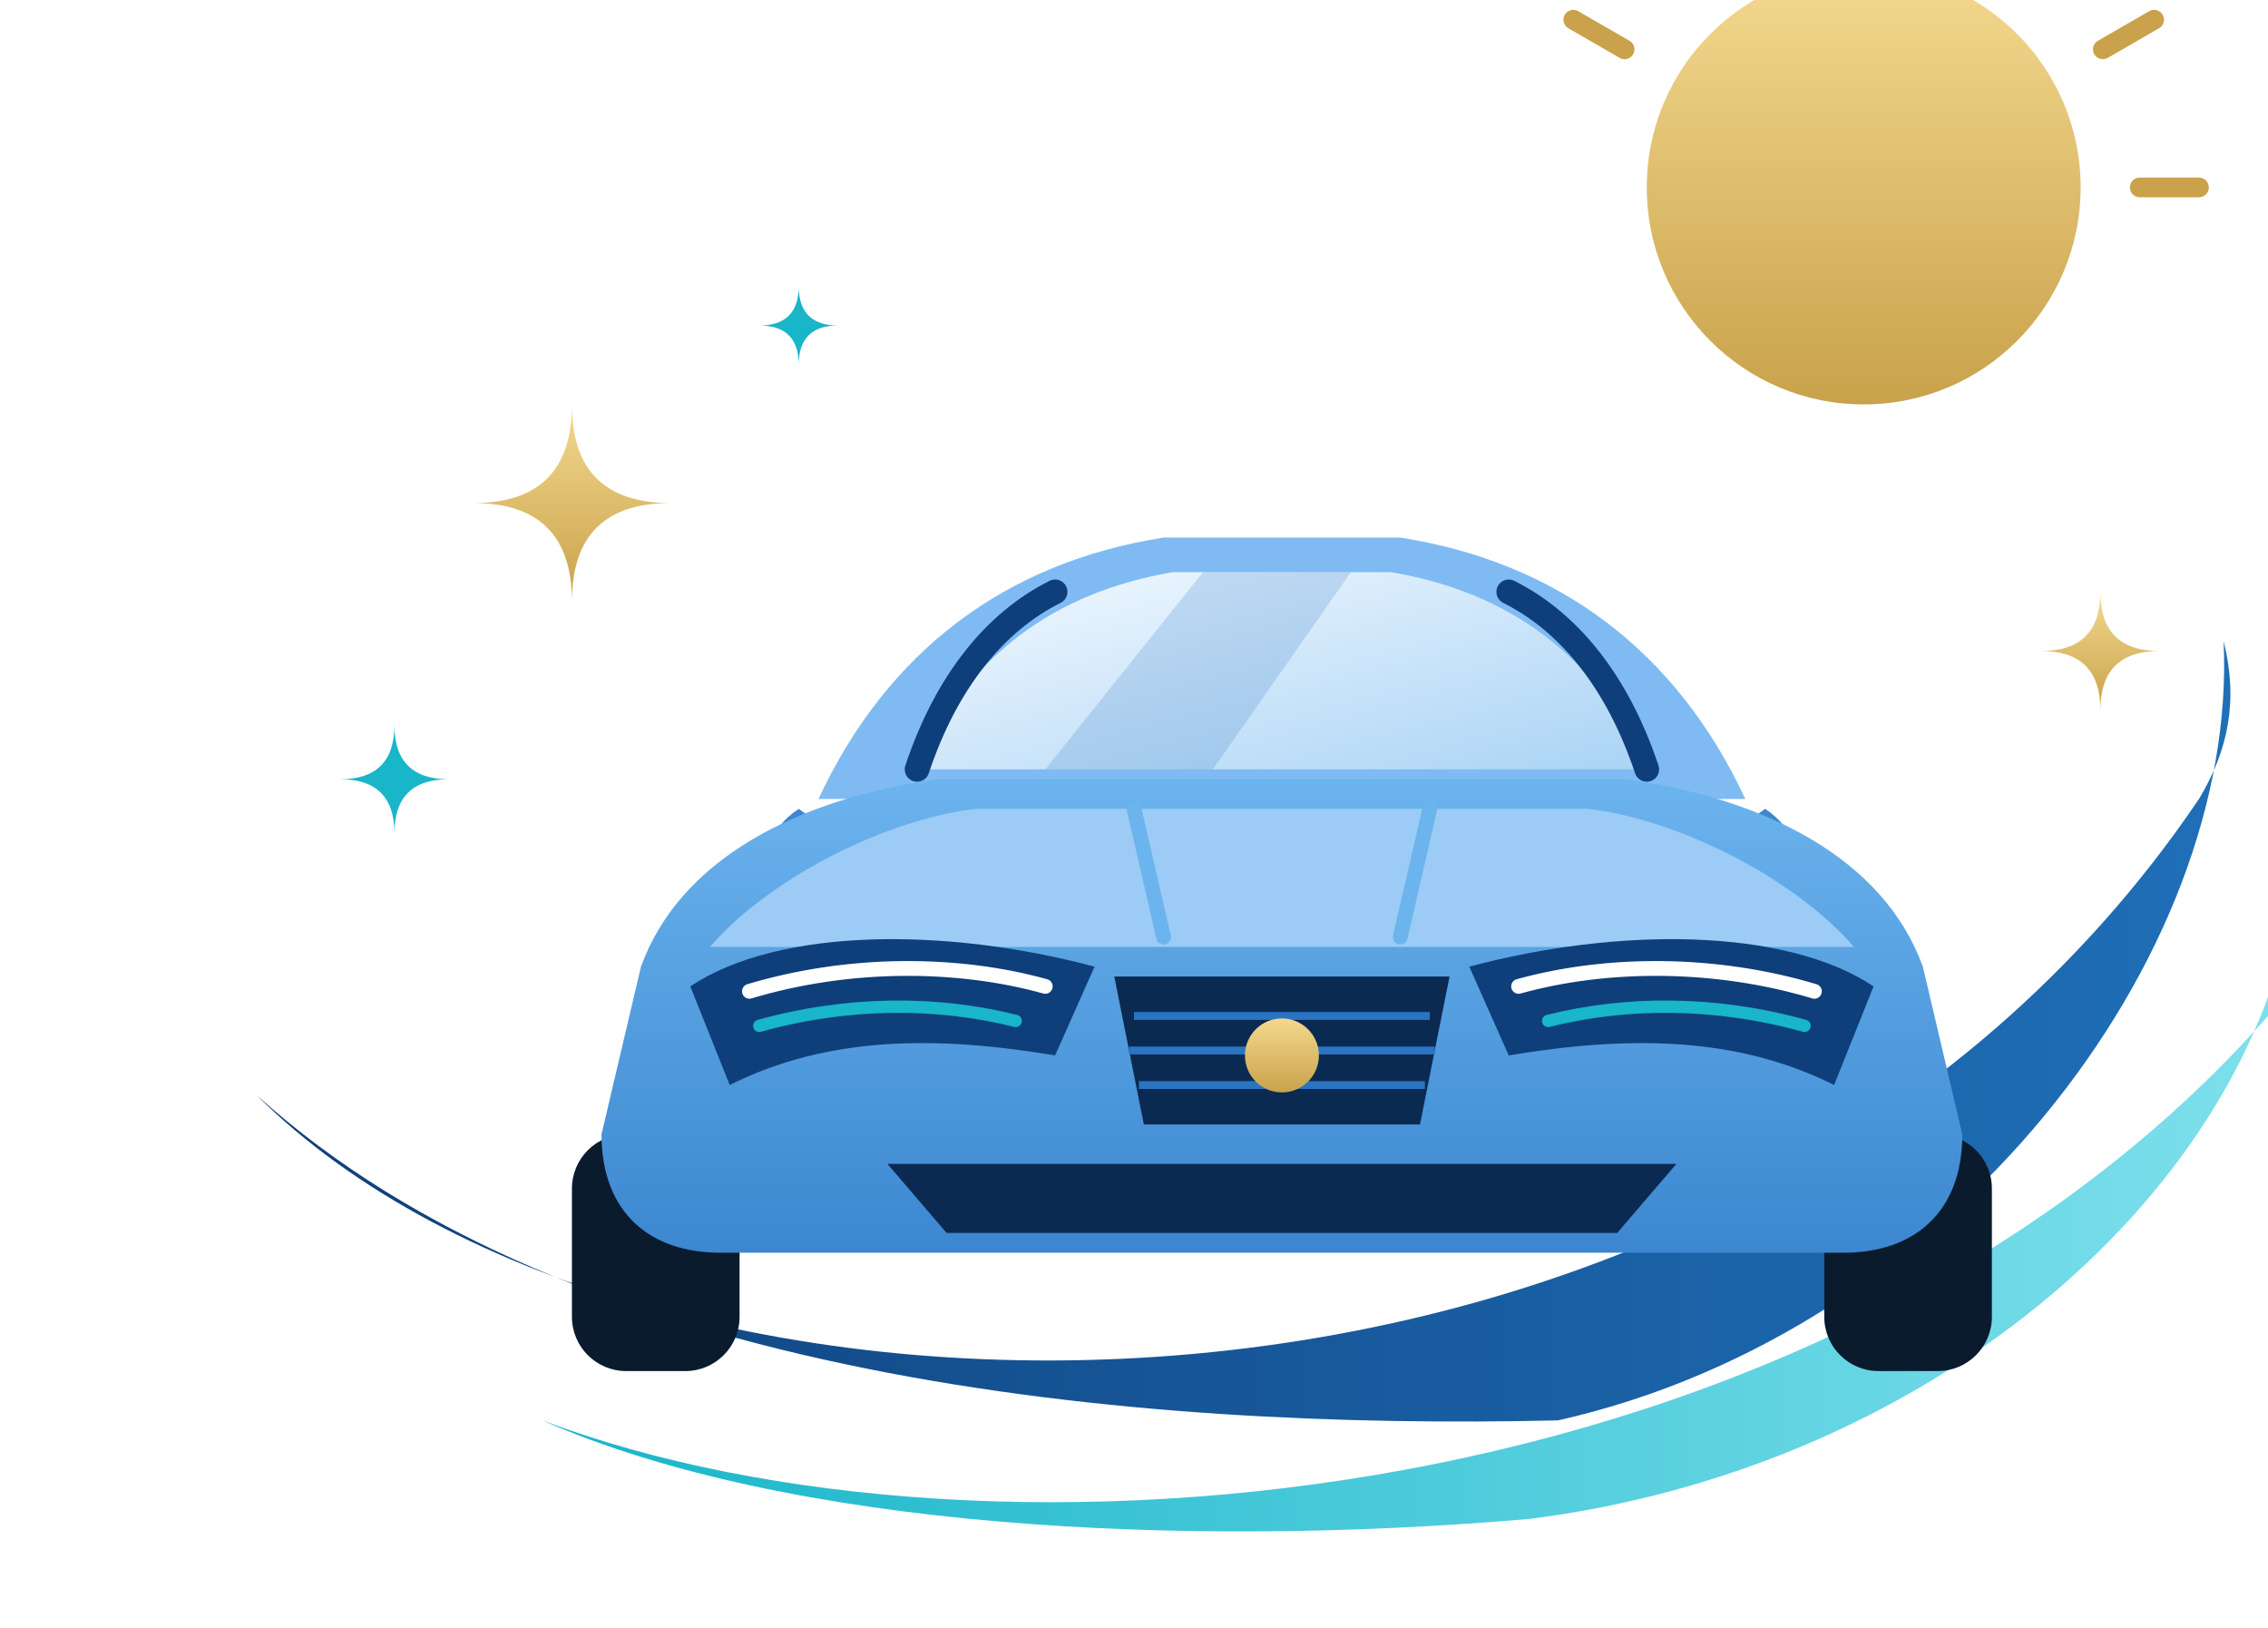
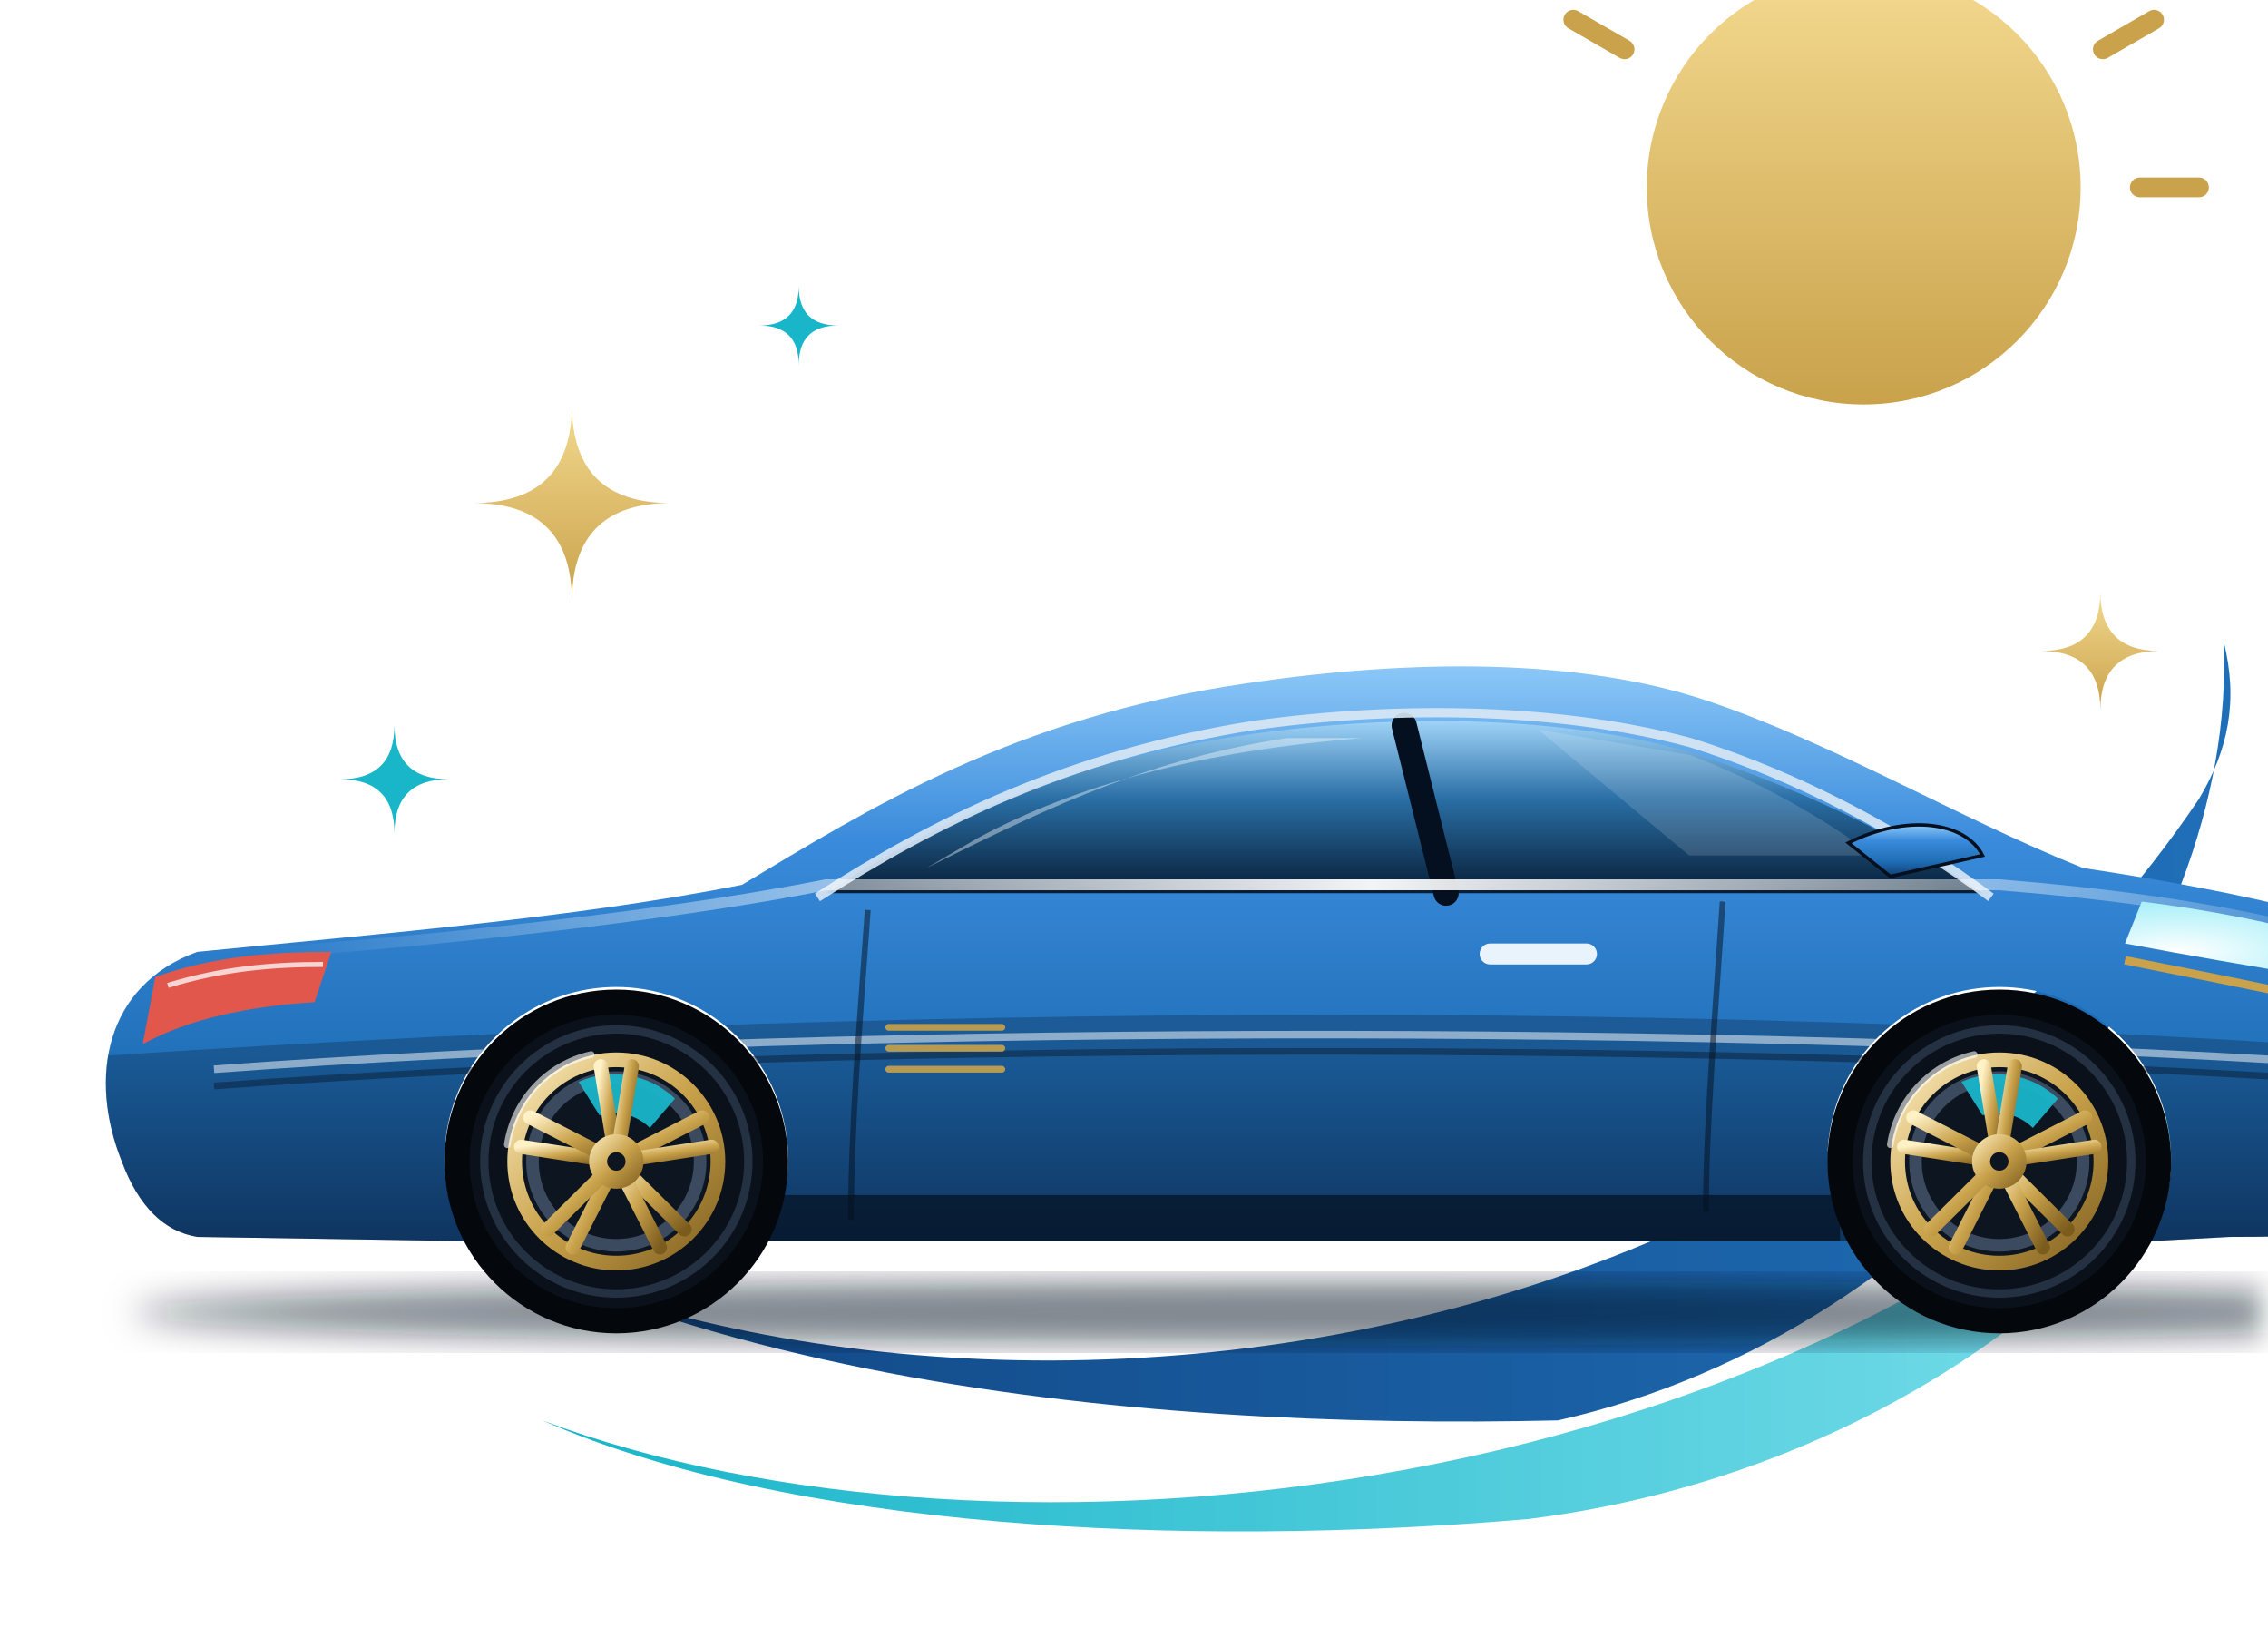
<svg xmlns="http://www.w3.org/2000/svg" viewBox="60 130 460 330" width="920" height="660" role="img" aria-label="Biboşluk">
  <defs>
    <linearGradient id="g_body" x1="0" y1="0" x2="0" y2="1">
      <stop offset="0" stop-color="#6CB4EE" />
      <stop offset="1" stop-color="#3C87D0" />
    </linearGradient>
    <linearGradient id="g_glass" x1="0" y1="0" x2="1" y2="1">
      <stop offset="0" stop-color="#F4FAFF" />
      <stop offset="1" stop-color="#A9D3F5" />
    </linearGradient>
    <linearGradient id="g_sun" x1="0" y1="0" x2="0" y2="1">
      <stop offset="0" stop-color="#F3D98F" />
      <stop offset="1" stop-color="#C9A24B" />
    </linearGradient>
    <linearGradient id="g_wave" x1="0" y1="0" x2="1" y2="0">
      <stop offset="0" stop-color="#0F3F7A" />
      <stop offset="1" stop-color="#1F6FB8" />
    </linearGradient>
    <linearGradient id="g_wave2" x1="0" y1="0" x2="1" y2="0">
      <stop offset="0" stop-color="#19B5C9" />
      <stop offset="1" stop-color="#7FE0EC" />
    </linearGradient>
+     <linearGradient id="cb" x1="0" y1="0" x2="0" y2="1">
+       <stop offset="0" stop-color="#8CC8F8" />
+       <stop offset=".3" stop-color="#3A8BDB" />
+       <stop offset=".7" stop-color="#1F6FB8" />
+       <stop offset="1" stop-color="#123F73" />
+     </linearGradient>
+     <linearGradient id="cs" x1="0" y1="0" x2="0" y2="1">
+       <stop offset="0" stop-color="#9FD3F7" />
+       <stop offset=".45" stop-color="#2A6FA6" />
+       <stop offset="1" stop-color="#071E36" />
+     </linearGradient>
+     <linearGradient id="rim" x1="0" y1="0" x2="1" y2="1">
+       <stop offset="0" stop-color="#FFF1C6" />
+       <stop offset=".5" stop-color="#C9A24B" />
+       <stop offset="1" stop-color="#7C5C1E" />
+     </linearGradient>
+     <linearGradient id="hl" x1="0" y1="0" x2="1" y2="0">
+       <stop offset="0" stop-color="#fff" stop-opacity="0" />
+       <stop offset=".5" stop-color="#fff" stop-opacity=".95" />
+       <stop offset="1" stop-color="#fff" stop-opacity="0" />
+     </linearGradient>
+     <radialGradient id="lamp" cx=".15" cy=".5" r="1">
+       <stop offset="0" stop-color="#FFFFFF" />
+       <stop offset=".5" stop-color="#A8F0F8" />
+       <stop offset="1" stop-color="#19B5C9" />
+     </radialGradient>
+     <clipPath id="bodyclip">
+       <path d="M22 150 C14 130 18 108 40 100 C80 96 130 92 170 84 C200 66 235 44 290 36 C330 30 370 30 400 40 C430 50 460 68 490 80 C530 86 565 94 584 106 C596 114 598 132 590 148 L586 160 Q578 168 525 168 L506 169 A41 41 0 1 0 434 169 L176 169 A41 41 0 1 0 104 169 L40 168 Q28 166 22 150 Z" />
+     </clipPath>
+     <filter id="blur">
+       <feGaussianBlur stdDeviation="4" />
+     </filter>
  </defs>
  <rect x="0" y="0" width="600" height="600" fill="#FFFFFF" />
  <circle cx="438" cy="168" r="44" fill="url(#g_sun)" />
  <line x1="389.5" y1="140.0" x2="379.1" y2="134.0" stroke="#C9A24B" stroke-width="4" stroke-linecap="round" />
  <line x1="410.0" y1="119.5" x2="404.0" y2="109.1" stroke="#C9A24B" stroke-width="4" stroke-linecap="round" />
  <line x1="438.0" y1="112.0" x2="438.0" y2="100.0" stroke="#C9A24B" stroke-width="4" stroke-linecap="round" />
  <line x1="466.0" y1="119.5" x2="472.0" y2="109.1" stroke="#C9A24B" stroke-width="4" stroke-linecap="round" />
  <line x1="486.5" y1="140.0" x2="496.9" y2="134.0" stroke="#C9A24B" stroke-width="4" stroke-linecap="round" />
  <line x1="494.0" y1="168.0" x2="506.0" y2="168.0" stroke="#C9A24B" stroke-width="4" stroke-linecap="round" />
  <path d="M112 352 C190 430 410 434 506 292 C512 282 514 272 511 260 C514 324 456 400 376 418 C290 420 176 410 112 352 Z" fill="url(#g_wave)" />
  <path d="M170 418 C260 452 430 438 520 336 C524 330 526 322 525 314 C514 374 450 428 370 438 C300 444 220 440 170 418 Z" fill="url(#g_wave2)" />
-   <g transform="translate(0 22)">
-     <rect x="176" y="338" width="34" height="48" rx="11" fill="#0B1B2E" />
-     <rect x="430" y="338" width="34" height="48" rx="11" fill="#0B1B2E" />
-     <path d="M226 270 C240 240 264 222 296 217 L344 217 C376 222 400 240 414 270 Z" fill="#7FBBF2" />
-     <path d="M246 264 C256 241 274 228 298 224 L342 224 C366 228 384 241 394 264 Z" fill="url(#g_glass)" />
-     <path d="M304 224 L334 224 L306 264 L272 264 Z" fill="#2A74C2" opacity=".2" />
-     <path d="M246 264 C252 246 262 234 274 228" fill="none" stroke="#0F3F7A" stroke-width="5" stroke-linecap="round" />
-     <path d="M394 264 C388 246 378 234 366 228" fill="none" stroke="#0F3F7A" stroke-width="5" stroke-linecap="round" />
-     <path d="M222 272 C216 276 214 282 216 288 L236 282 Z" fill="#3C87D0" />
-     <path d="M418 272 C424 276 426 282 424 288 L404 282 Z" fill="#3C87D0" />
-     <path d="M190 304 C198 282 222 270 250 266 L390 266 C418 270 442 282 450 304 L458 338 C458 354 448 362 434 362 L206 362 C192 362 182 354 182 338 Z" fill="url(#g_body)" />
-     <path d="M258 272 L382 272 C400 274 424 286 436 300 L204 300 C216 286 240 274 258 272Z" fill="#9CCBF5" />
-     <path d="M290 272 L296 298 M350 272 L344 298" stroke="#6CB4EE" stroke-width="3" stroke-linecap="round" />
-     <path d="M200 308 C218 296 252 296 282 304 L274 322 C250 318 228 318 208 328 Z" fill="#0F3F7A" />
-     <path d="M212 309 C232 303 254 303 272 308" fill="none" stroke="#fff" stroke-width="3" stroke-linecap="round" />
-     <path d="M214 316 C232 311 250 311 266 315" fill="none" stroke="#19B5C9" stroke-width="2.5" stroke-linecap="round" />
-     <path d="M440 308 C422 296 388 296 358 304 L366 322 C390 318 412 318 432 328 Z" fill="#0F3F7A" />
-     <path d="M428 309 C408 303 386 303 368 308" fill="none" stroke="#fff" stroke-width="3" stroke-linecap="round" />
-     <path d="M426 316 C408 311 390 311 374 315" fill="none" stroke="#19B5C9" stroke-width="2.5" stroke-linecap="round" />
-     <path d="M286 306 L354 306 L348 336 L292 336 Z" fill="#0B2A52" />
-     <path d="M290 314 H350 M289 321 H351 M291 328 H349" stroke="#2A74C2" stroke-width="1.6" />
-     <circle cx="320" cy="322" r="7.5" fill="url(#g_sun)" />
-     <path d="M240 344 L400 344 L388 358 L252 358Z" fill="#0B2A52" />
+   <g transform="translate(66 238) scale(.85)">
+     <g>
+       <ellipse cx="310" cy="186" rx="285" ry="8" fill="#04101F" opacity=".5" filter="url(#blur)" />
+       <path d="M22 150 C14 130 18 108 40 100 C80 96 130 92 170 84 C200 66 235 44 290 36 C330 30 370 30 400 40 C430 50 460 68 490 80 C530 86 565 94 584 106 C596 114 598 132 590 148 L586 160 Q578 168 525 168 L506 169 A41 41 0 1 0 434 169 L176 169 A41 41 0 1 0 104 169 L40 168 Q28 166 22 150 Z" fill="url(#cb)" />
+       <g clip-path="url(#bodyclip)">
+         <path d="M0 126 C200 112 420 110 620 128 L620 190 L0 190Z" fill="#06182E" opacity=".28" />
+         <rect x="170" y="158" width="262" height="12" fill="#04101F" opacity=".7" />
+       </g>
+       <path d="M190 86 C216 69 248 54 292 48 C328 43 366 44 395 52 C420 60 446 72 466 86 Z" fill="url(#cs)" />
+       <path d="M226 73 C250 60 280 52 318 49 L300 49 C268 54 246 64 214 80Z" fill="#fff" opacity=".4" />
+       <path d="M360 47 L396 53 C412 59 428 68 440 77 L396 77Z" fill="#fff" opacity=".14" />
+       <path d="M328 46 L338 86" stroke="#04101F" stroke-width="6" stroke-linecap="round" />
+       <path d="M188 87 C216 69 248 53 292 46 C328 41 366 42 396 50 C422 58 448 72 468 87" fill="none" stroke="#D9E8F5" stroke-width="2.2" opacity=".9" />
+       <path d="M60 100 C112 96 160 90 190 84 L470 84 C520 88 556 96 580 108" fill="none" stroke="url(#hl)" stroke-width="2.6" />
+       <path d="M44 128 C180 118 400 116 572 128" fill="none" stroke="#fff" stroke-width="1.8" opacity=".5" />
+       <path d="M44 132 C180 122 400 120 572 132" fill="none" stroke="#04101F" stroke-width="1.6" opacity=".4" />
+       <path d="M200 90 C198 118 196 142 196 164 M404 88 C402 118 400 142 400 162" fill="none" stroke="#04101F" stroke-width="1.4" opacity=".5" />
+       <rect x="346" y="98" width="28" height="5" rx="2.5" fill="#E8F3FC" />
+       <path d="M434 74 C448 67 462 69 466 77 L444 82Z" fill="url(#cb)" stroke="#04101F" stroke-width=".8" />
+       <path d="M504 88 C536 92 566 100 584 112 C558 108 532 104 500 98Z" fill="url(#lamp)" />
+       <path d="M500 102 C530 108 562 114 586 122" fill="none" stroke="#C9A24B" stroke-width="2" />
+       <path d="M552 138 C572 138 590 142 590 152 L586 162 L546 162Z" fill="#04101F" />
+       <path d="M556 146 L588 148 M554 152 L588 154 M552 158 L586 159" stroke="#C9A24B" stroke-width="1.2" opacity=".85" />
+       <path d="M30 106 C44 101 58 100 72 100 L68 112 C52 113 38 116 27 122Z" fill="#E2574C" />
+       <path d="M33 108 C46 104 58 103 70 103" fill="none" stroke="#fff" stroke-width="1.2" opacity=".75" />
+       <path d="M205 118 L232 118 M205 123 L232 123 M205 128 L232 128" stroke="#C9A24B" stroke-width="1.6" stroke-linecap="round" opacity=".9" />
+       <g>
+         <circle cx="140" cy="150" r="41" fill="#04080D" />
+         <circle cx="140" cy="150" r="35" fill="#0A111A" />
+         <circle cx="140" cy="150" r="31.5" fill="none" stroke="#243142" stroke-width="2" />
+         <circle cx="140" cy="150" r="26" fill="url(#rim)" />
+         <circle cx="140" cy="150" r="22.5" fill="#0C1520" />
+         <circle cx="140" cy="150" r="20" fill="none" stroke="#3b4a5e" stroke-width="3" />
+         <path d="M131 131 A21 21 0 0 1 154 135 L148 142 A12 12 0 0 0 136 139Z" fill="#19B5C9" opacity=".95" />
+         <g stroke="url(#rim)" stroke-width="3.4" stroke-linecap="round">
+           <path d="M140 150 L136.3 127.3" />
+           <path d="M140 150 L143.7 127.3" />
+           <path d="M140 150 L160.5 139.5" />
+           <path d="M140 150 L162.7 146.5" />
+           <path d="M140 150 L156.3 166.2" />
+           <path d="M140 150 L150.4 170.5" />
+           <path d="M140 150 L129.6 170.5" />
+           <path d="M140 150 L123.7 166.2" />
+           <path d="M140 150 L117.3 146.5" />
+           <path d="M140 150 L119.5 139.5" />
+         </g>
+         <circle cx="140" cy="150" r="6.5" fill="url(#rim)" />
+         <circle cx="140" cy="150" r="2.2" fill="#0C1520" />
+         <path d="M114 146 A26 26 0 0 1 134 124.5" fill="none" stroke="#fff" stroke-width="1.6" opacity=".6" stroke-linecap="round" />
+       </g>
+       <g>
+         <circle cx="470" cy="150" r="41" fill="#04080D" />
+         <circle cx="470" cy="150" r="35" fill="#0A111A" />
+         <circle cx="470" cy="150" r="31.5" fill="none" stroke="#243142" stroke-width="2" />
+         <circle cx="470" cy="150" r="26" fill="url(#rim)" />
+         <circle cx="470" cy="150" r="22.5" fill="#0C1520" />
+         <circle cx="470" cy="150" r="20" fill="none" stroke="#3b4a5e" stroke-width="3" />
+         <path d="M461 131 A21 21 0 0 1 484 135 L478 142 A12 12 0 0 0 466 139Z" fill="#19B5C9" opacity=".95" />
+         <g stroke="url(#rim)" stroke-width="3.4" stroke-linecap="round">
+           <path d="M470 150 L466.3 127.3" />
+           <path d="M470 150 L473.7 127.3" />
+           <path d="M470 150 L490.5 139.5" />
+           <path d="M470 150 L492.7 146.5" />
+           <path d="M470 150 L486.3 166.2" />
+           <path d="M470 150 L480.4 170.5" />
+           <path d="M470 150 L459.6 170.5" />
+           <path d="M470 150 L453.7 166.2" />
+           <path d="M470 150 L447.3 146.5" />
+           <path d="M470 150 L449.5 139.5" />
+         </g>
+         <circle cx="470" cy="150" r="6.5" fill="url(#rim)" />
+         <circle cx="470" cy="150" r="2.2" fill="#0C1520" />
+         <path d="M444 146 A26 26 0 0 1 464 124.5" fill="none" stroke="#fff" stroke-width="1.6" opacity=".6" stroke-linecap="round" />
+       </g>
+     </g>
  </g>
  <path d="M176 212 Q176 232 196 232 Q176 232 176 252 Q176 232 156 232 Q176 232 176 212Z" fill="url(#g_sun)" />
  <path d="M140 277 Q140 288 151 288 Q140 288 140 299 Q140 288 129 288 Q140 288 140 277Z" fill="#19B5C9" />
  <path d="M486 250 Q486 262 498 262 Q486 262 486 274 Q486 262 474 262 Q486 262 486 250Z" fill="url(#g_sun)" />
  <path d="M222 188 Q222 196 230 196 Q222 196 222 204 Q222 196 214 196 Q222 196 222 188Z" fill="#19B5C9" />
</svg>
